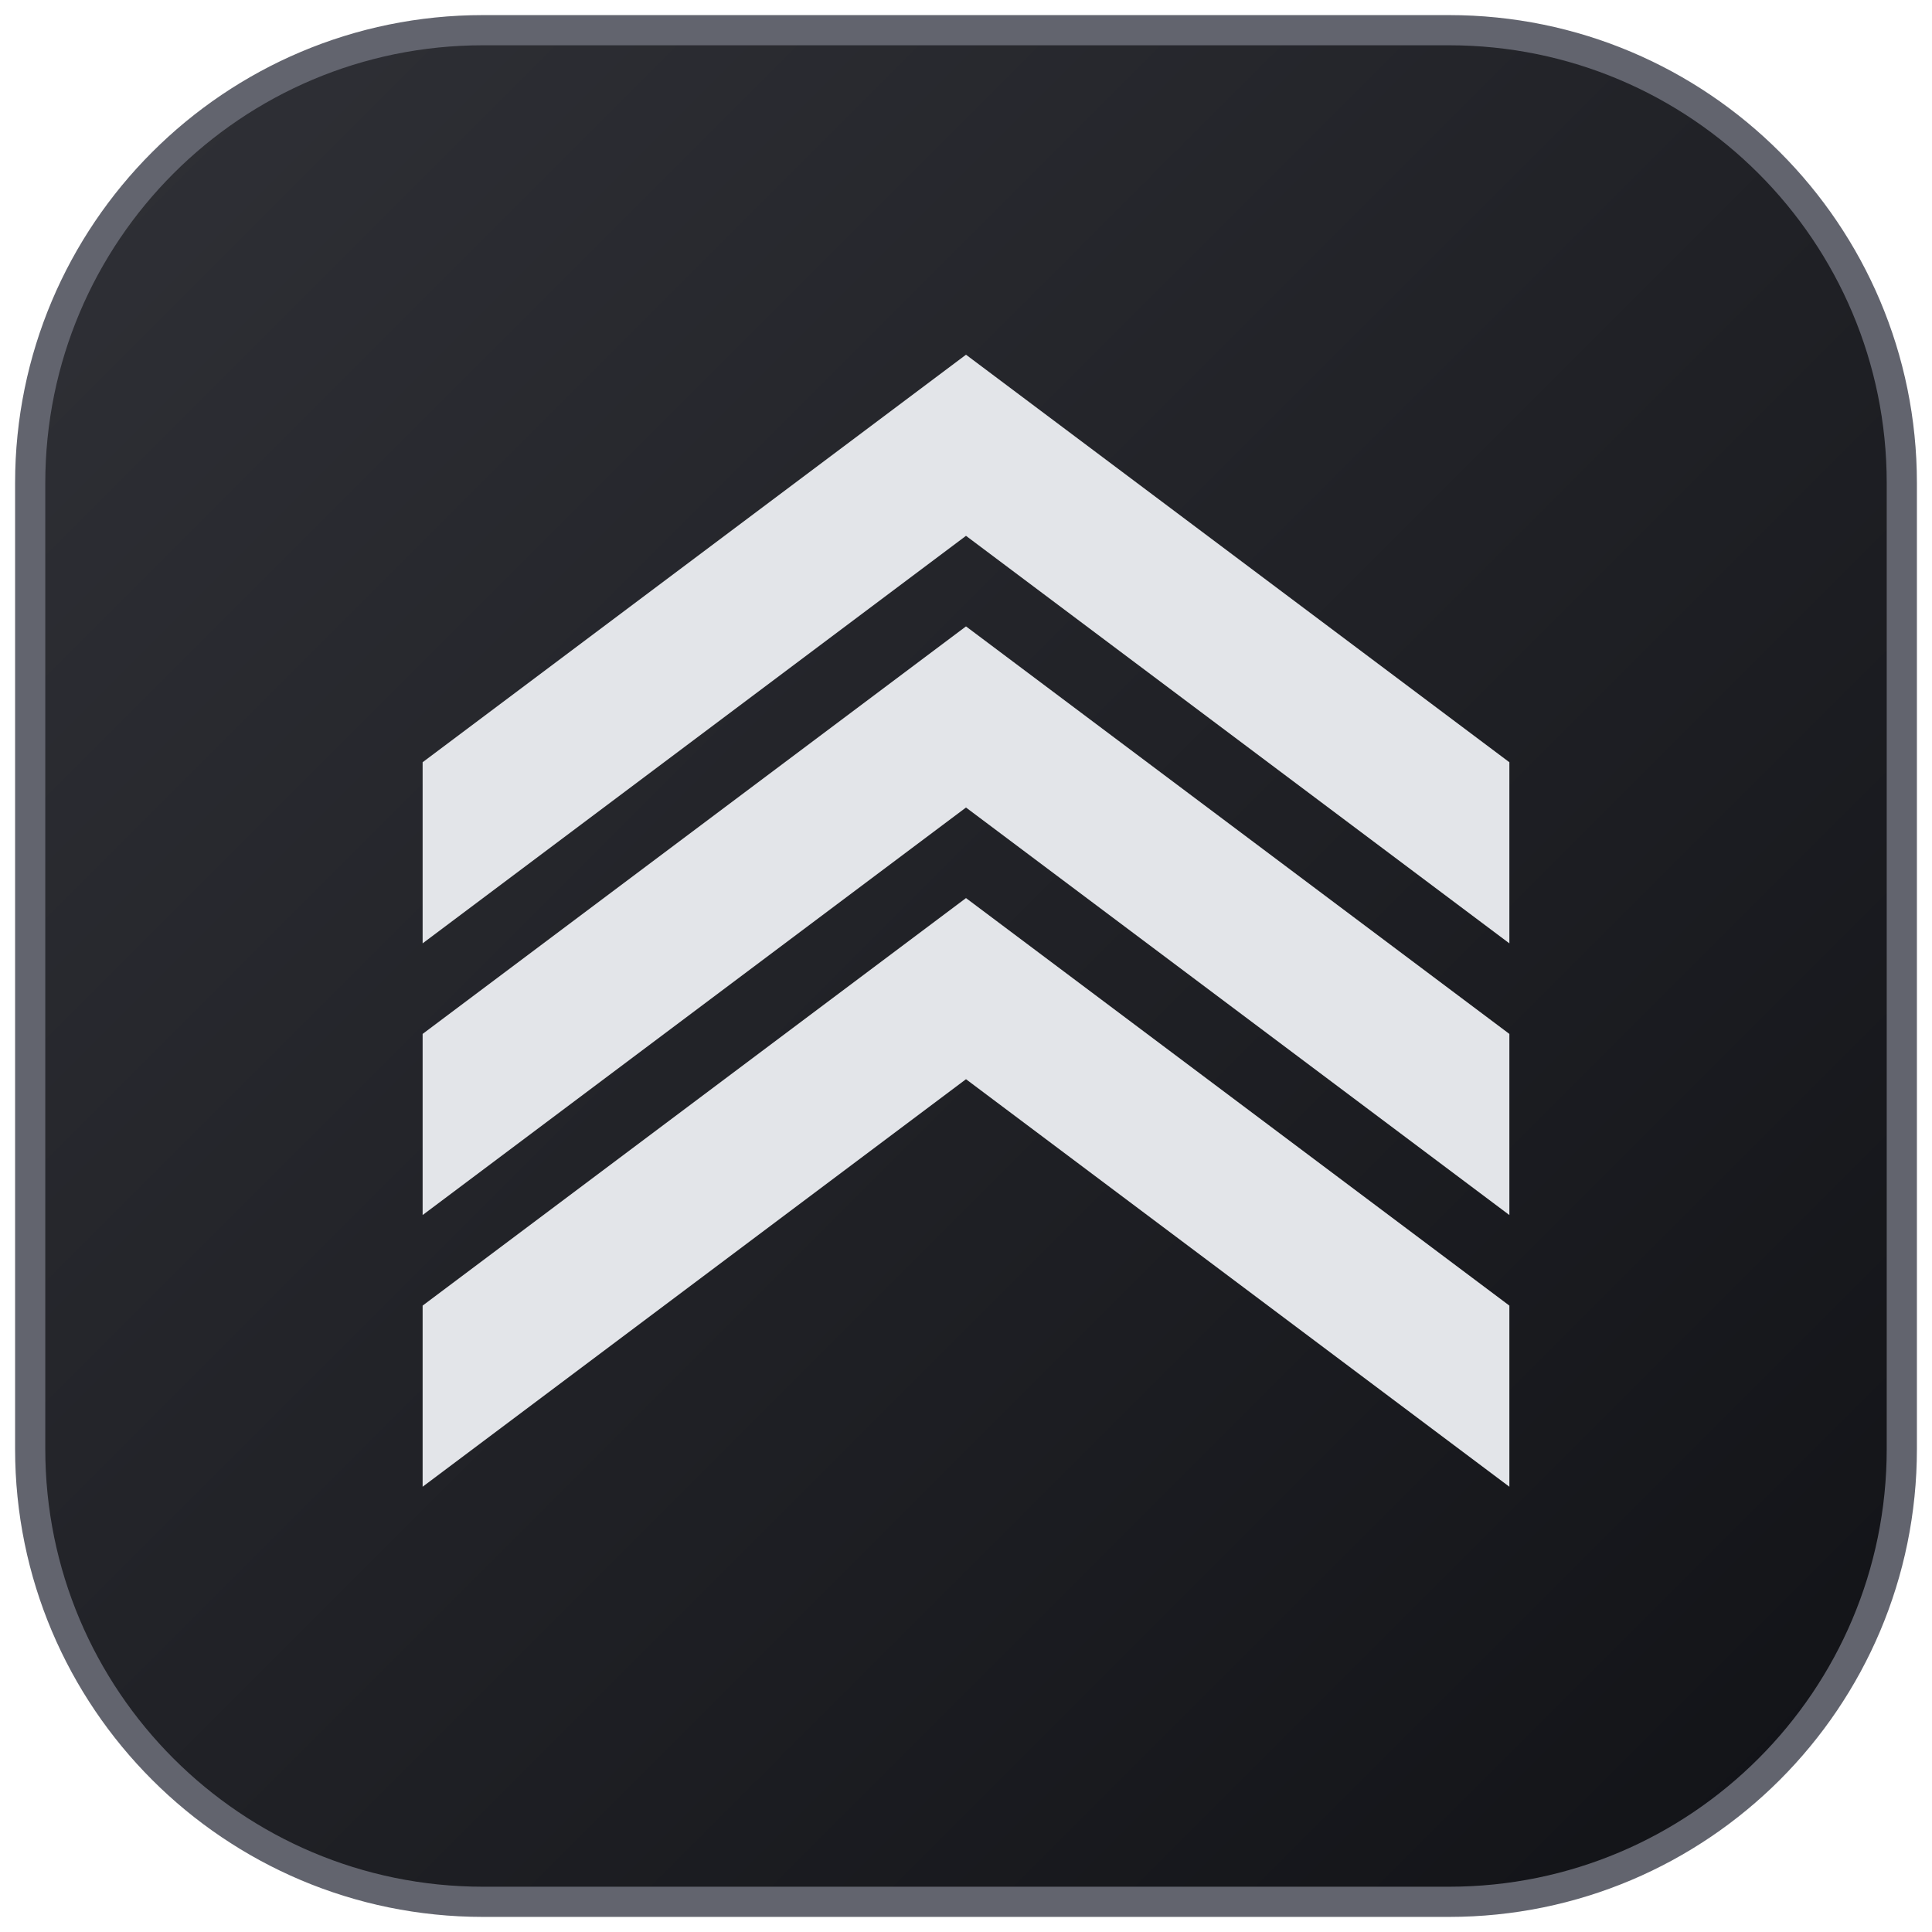
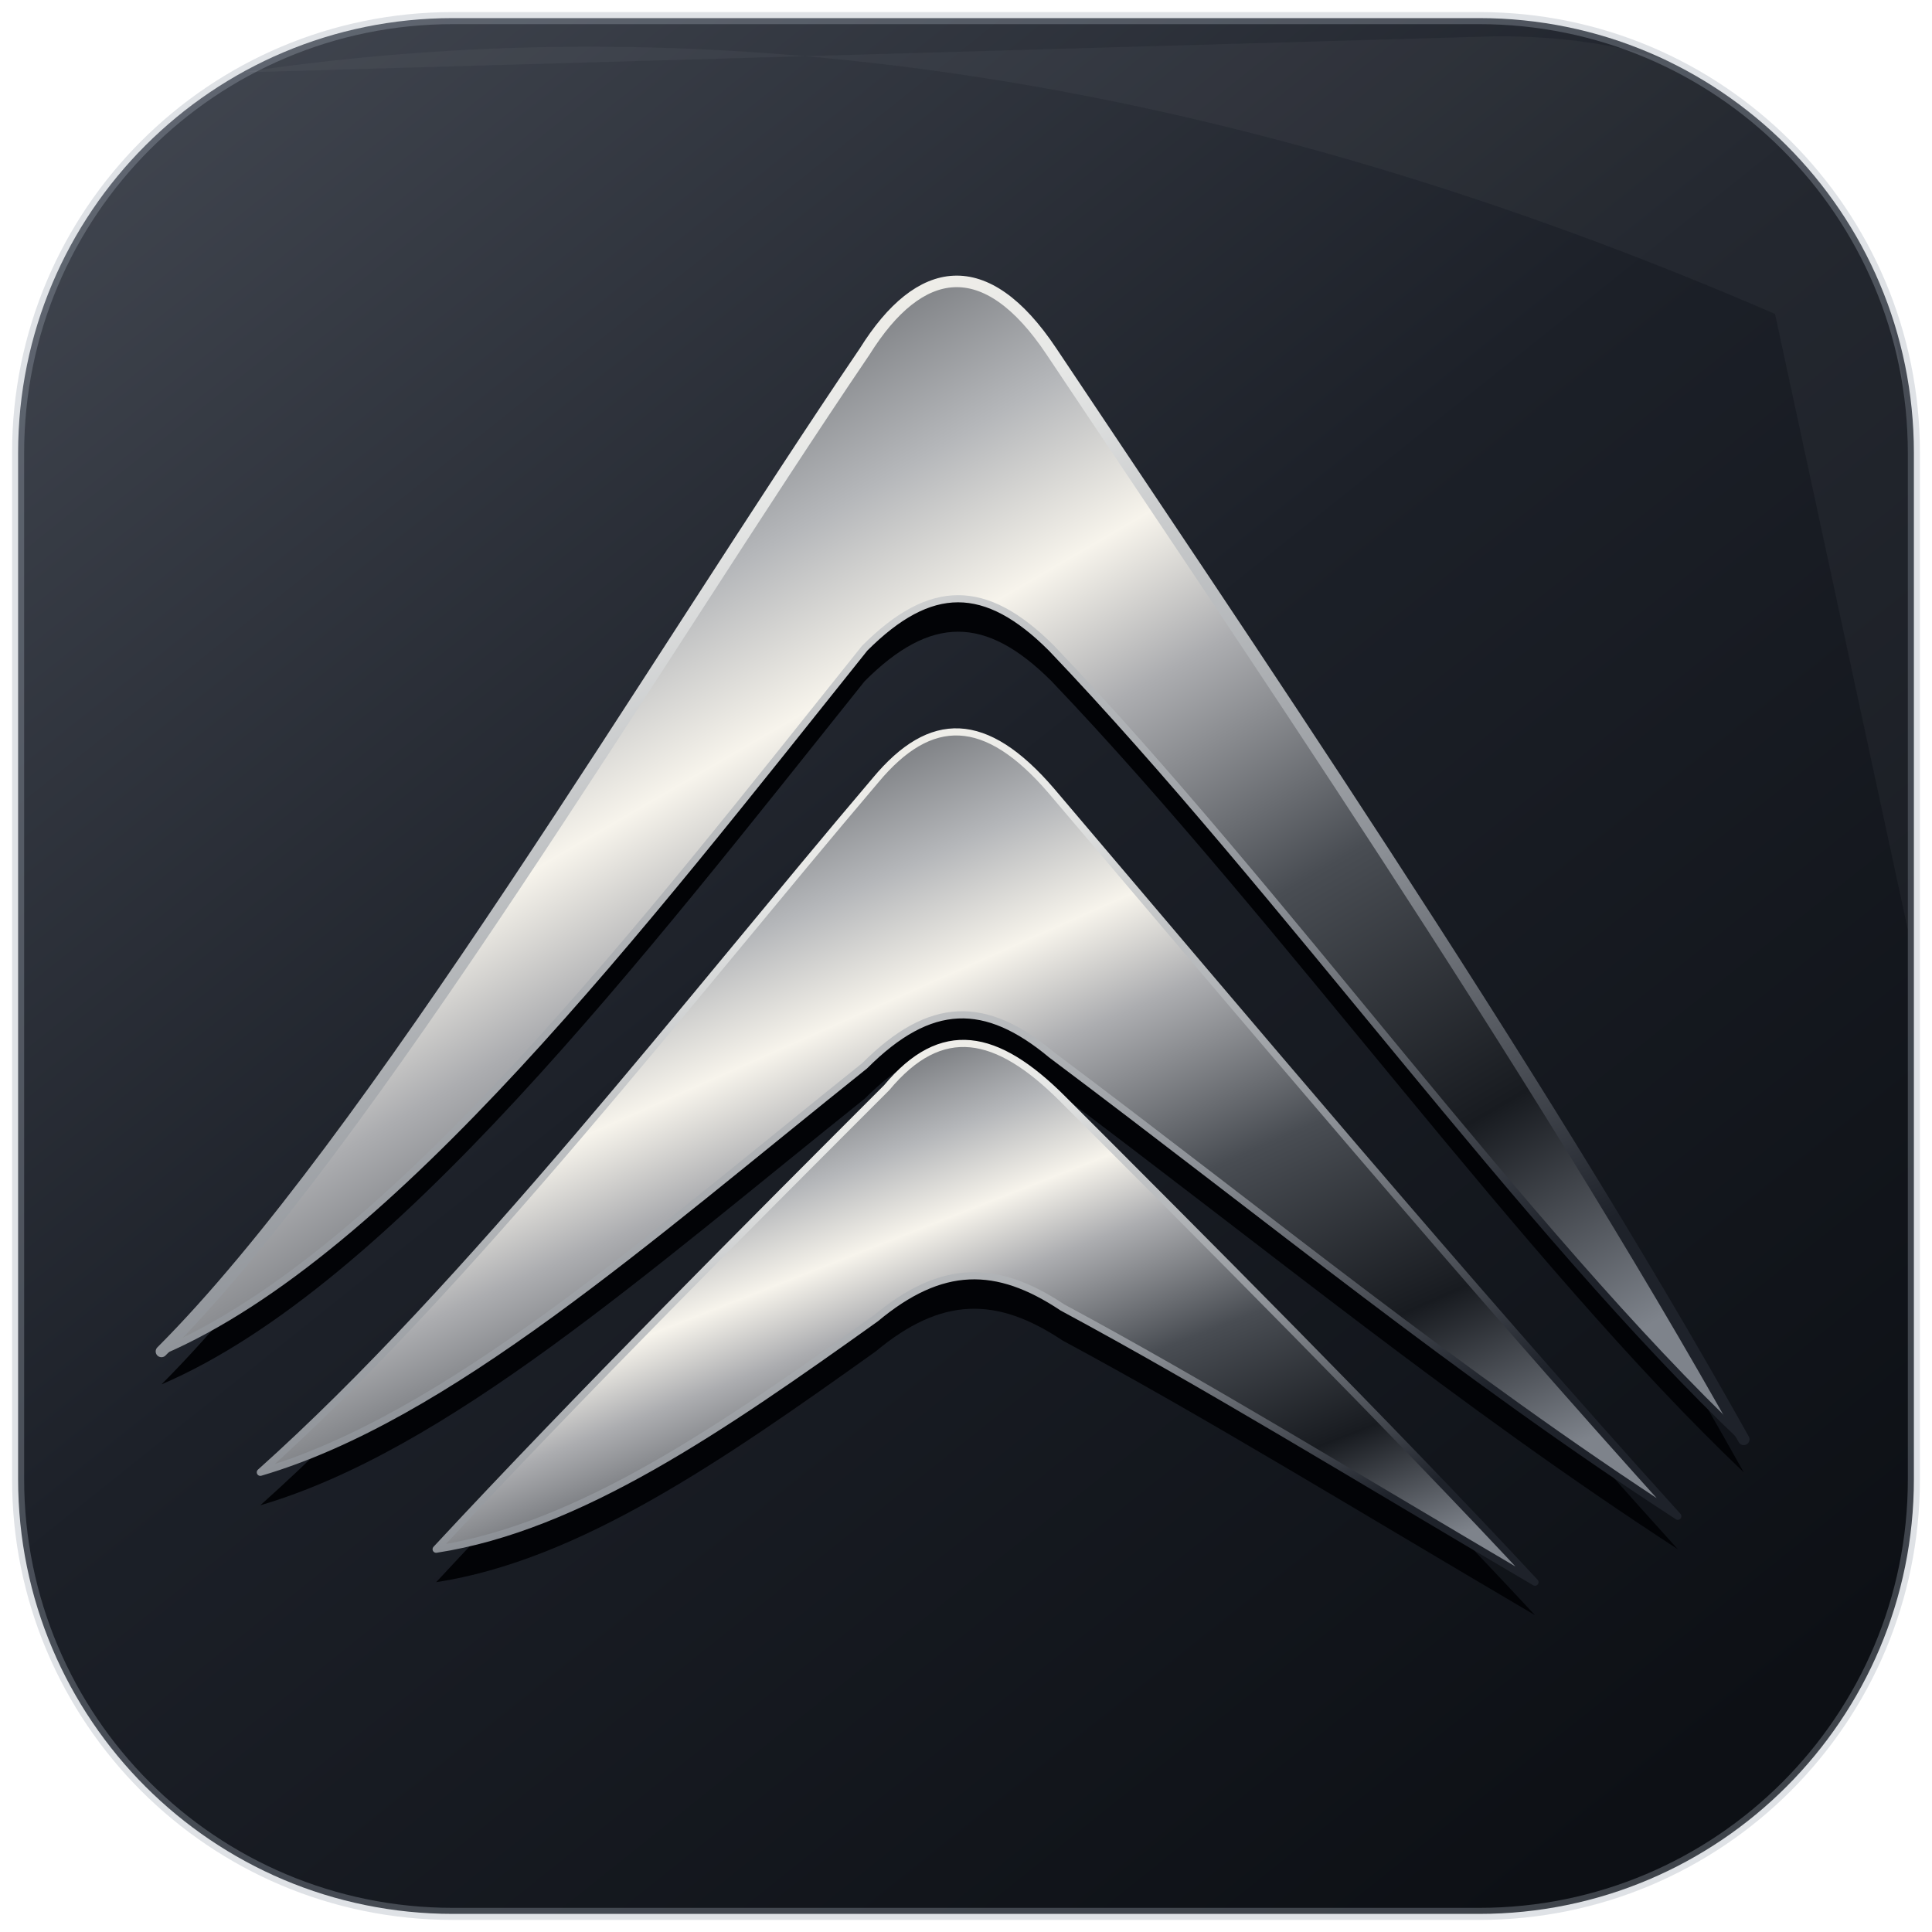
- <svg xmlns="http://www.w3.org/2000/svg" viewBox="0 0 64 64" role="img" aria-label="ALTO">
+ <svg xmlns="http://www.w3.org/2000/svg" viewBox="0 0 160 160" role="img" aria-label="ALTO">
  <defs>
-     <linearGradient id="bg" x2="1" y2="1">
-       <stop stop-color="#303137" />
-       <stop offset="1" stop-color="#111216" />
+     <linearGradient id="chrome" x1=".1" y1=".1" x2=".82" y2="1">
+       <stop stop-color="#383b40" />
+       <stop offset=".24" stop-color="#b5b7ba" />
+       <stop offset=".35" stop-color="#f7f4ec" />
+       <stop offset=".45" stop-color="#acadb0" />
+       <stop offset=".62" stop-color="#494d53" />
+       <stop offset=".82" stop-color="#181b20" />
+       <stop offset="1" stop-color="#7e838b" />
+     </linearGradient>
+     <linearGradient id="edge" x1="0" y1="0" x2=".6" y2="1">
+       <stop stop-color="#fff9ec" />
+       <stop offset=".3" stop-color="#e7e8e7" />
+       <stop offset=".7" stop-color="#8c9096" />
+       <stop offset="1" stop-color="#1e222a" />
+     </linearGradient>
+     <linearGradient id="word-silver" x1="0" y1="0" x2="0" y2="1">
+       <stop stop-color="#fffefb" />
+       <stop offset=".42" stop-color="#d8d9db" />
+       <stop offset=".66" stop-color="#a9adb2" />
+       <stop offset="1" stop-color="#e4e5e5" />
    </linearGradient>
  </defs>
-   <rect x="1" y="1" width="62" height="62" rx="15" fill="url(#bg)" stroke="#62646e" />
-   <g fill="#e3e5e9" transform="translate(8 5) scale(.75)">
-     <path d="M8 27 32 9l24 18v8L32 17 8 35Z" />
-     <path d="m8 39 24-18 24 18v8L32 29 8 47Z" />
-     <path d="m8 51 24-18 24 18v8L32 41 8 59Z" />
+   <defs>
+     <linearGradient id="icon-bg" x1="0" y1="0" x2=".8" y2="1">
+       <stop stop-color="#444953" />
+       <stop offset=".5" stop-color="#1c2028" />
+       <stop offset="1" stop-color="#0d1015" />
+     </linearGradient>
+   </defs>
+   <rect x="1.5" y="1.5" width="157" height="157" rx="36" fill="url(#icon-bg)" stroke="#a2a9b556" />
+   <path d="M20 6Q80-3 147 26L158 77V36Q156 3 124 3Z" fill="#ffffff09" />
+   <g transform="translate(7 10) scale(.91)">
+     <g fill="#020306" transform="translate(0 3)">
+       <path d="M7 112 C26 93 52 49 71 21 C76 13 82 12 88 21 C104 45 132 86 151 120 C131 101 109 70 88 48 C82 42 77 42 71 48 C51 73 28 103 7 112Z" />
+       <path d="M16 123 C35 106 55 80 72 60 C77 54 82 54 88 61 C105 81 126 106 145 127 C125 114 108 100 88 85 C82 80 77 80 71 86 C51 102 33 118 16 123Z" />
+       <path d="M32 130 C45 116 61 100 73 88 C78 82 83 83 89 89 C101 101 119 119 132 133 C115 123 102 115 89 108 C83 104 78 104 72 109 C58 119 45 128 32 130Z" />
+     </g>
+     <g fill="url(#chrome)" stroke="url(#edge)" stroke-width=".65" stroke-linejoin="round">
+       <path d="M7 112 C26 93 52 49 71 21 C76 13 82 12 88 21 C104 45 132 86 151 120 C131 101 109 70 88 48 C82 42 77 42 71 48 C51 73 28 103 7 112Z" />
+       <path d="M16 123 C35 106 55 80 72 60 C77 54 82 54 88 61 C105 81 126 106 145 127 C125 114 108 100 88 85 C82 80 77 80 71 86 C51 102 33 118 16 123Z" />
+       <path d="M32 130 C45 116 61 100 73 88 C78 82 83 83 89 89 C101 101 119 119 132 133 C115 123 102 115 89 108 C83 104 78 104 72 109 C58 119 45 128 32 130Z" />
+     </g>
+     <path d="M7 112 C26 93 52 49 71 21 C76 13 82 12 88 21 C104 45 132 86 151 120" fill="none" stroke="url(#edge)" stroke-width="1.05" stroke-linecap="round" />
  </g>
</svg>
